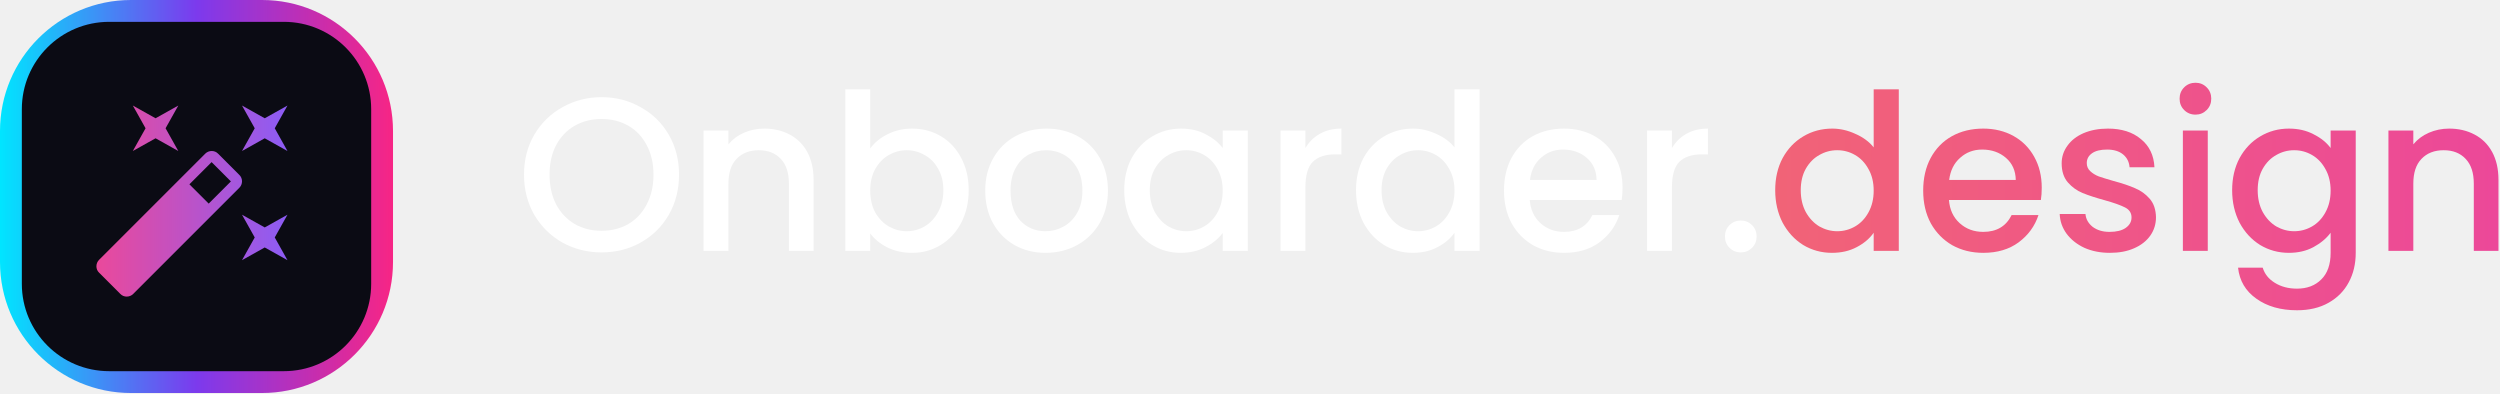
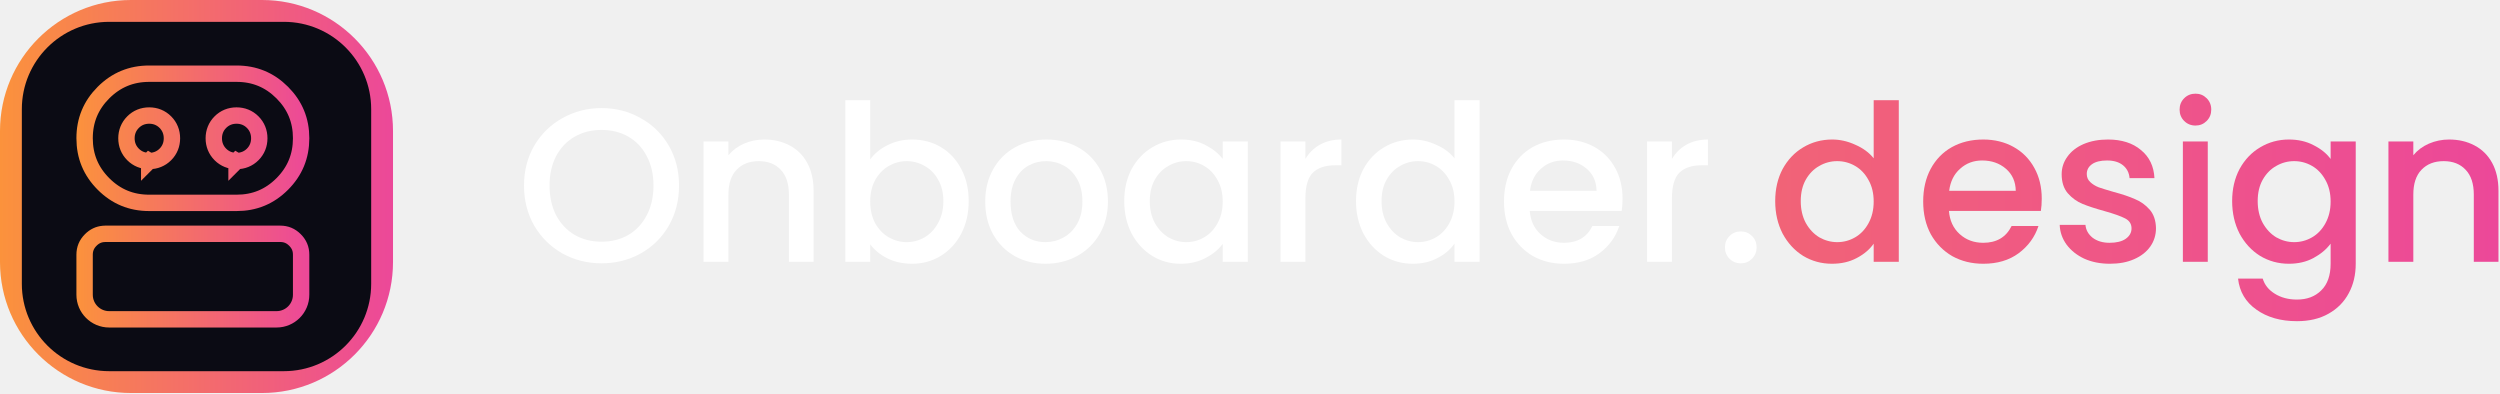
<svg xmlns="http://www.w3.org/2000/svg" width="229" height="36" viewBox="0 0 229 36" fill="none">
-   <path d="M0 12C0 5.373 5.373 0 12 0H24C30.627 0 36 5.373 36 12V24C36 30.627 30.627 36 24 36H12C5.373 36 0 30.627 0 24V12Z" fill="url(#paint0_linear_70_4948)" />
+   <path d="M0 12C0 5.373 5.373 0 12 0H24C30.627 0 36 5.373 36 12V24C36 30.627 30.627 36 24 36H12C5.373 36 0 30.627 0 24V12Z" fill="url(#paint0_linear_88_2856)" />
  <path d="M2 10C2 5.582 5.582 2 10 2H26C30.418 2 34 5.582 34 10V26C34 30.418 30.418 34 26 34H10C5.582 34 2 30.418 2 26V10Z" fill="#0B0B14" />
-   <path d="M14.25 12.667L12.167 13.833L13.333 11.75L12.167 9.667L14.25 10.833L16.333 9.667L15.167 11.75L16.333 13.833L14.25 12.667ZM24.25 20.833L26.333 19.667L25.167 21.75L26.333 23.833L24.25 22.667L22.167 23.833L23.333 21.75L22.167 19.667L24.25 20.833ZM26.333 9.667L25.167 11.75L26.333 13.833L24.25 12.667L22.167 13.833L23.333 11.75L22.167 9.667L24.25 10.833L26.333 9.667ZM19.117 18.65L21.15 16.617L19.383 14.85L17.35 16.883L19.117 18.65ZM19.975 14.075L21.925 16.025C22.25 16.333 22.25 16.875 21.925 17.2L12.2 26.925C11.875 27.25 11.333 27.25 11.025 26.925L9.075 24.975C8.75 24.667 8.75 24.125 9.075 23.8L18.8 14.075C19.125 13.75 19.667 13.75 19.975 14.075Z" fill="url(#paint1_linear_70_4948)" />
-   <path d="M55.1 23.12C53.807 23.12 52.613 22.82 51.52 22.22C50.44 21.607 49.58 20.76 48.94 19.68C48.313 18.587 48 17.36 48 16C48 14.64 48.313 13.42 48.94 12.34C49.58 11.26 50.44 10.42 51.52 9.82C52.613 9.207 53.807 8.9 55.1 8.9C56.407 8.9 57.6 9.207 58.68 9.82C59.773 10.42 60.633 11.26 61.26 12.34C61.887 13.42 62.2 14.64 62.2 16C62.2 17.36 61.887 18.587 61.26 19.68C60.633 20.76 59.773 21.607 58.68 22.22C57.6 22.82 56.407 23.12 55.1 23.12ZM55.1 21.14C56.02 21.14 56.84 20.933 57.56 20.52C58.28 20.093 58.84 19.493 59.24 18.72C59.653 17.933 59.86 17.027 59.86 16C59.86 14.973 59.653 14.073 59.24 13.3C58.84 12.527 58.28 11.933 57.56 11.52C56.84 11.107 56.02 10.9 55.1 10.9C54.18 10.9 53.36 11.107 52.64 11.52C51.92 11.933 51.353 12.527 50.94 13.3C50.54 14.073 50.34 14.973 50.34 16C50.34 17.027 50.54 17.933 50.94 18.72C51.353 19.493 51.92 20.093 52.64 20.52C53.36 20.933 54.18 21.14 55.1 21.14Z" fill="white" />
-   <path d="M70.004 11.78C70.87 11.78 71.644 11.96 72.324 12.32C73.017 12.68 73.557 13.213 73.944 13.92C74.33 14.627 74.524 15.48 74.524 16.48V22.98H72.264V16.82C72.264 15.833 72.017 15.08 71.524 14.56C71.03 14.027 70.357 13.76 69.504 13.76C68.65 13.76 67.97 14.027 67.464 14.56C66.97 15.08 66.724 15.833 66.724 16.82V22.98H64.444V11.96H66.724V13.22C67.097 12.767 67.57 12.413 68.144 12.16C68.73 11.907 69.35 11.78 70.004 11.78Z" fill="white" />
-   <path d="M79.712 13.6C80.099 13.067 80.625 12.633 81.292 12.3C81.972 11.953 82.725 11.78 83.552 11.78C84.525 11.78 85.405 12.013 86.192 12.48C86.978 12.947 87.599 13.613 88.052 14.48C88.505 15.333 88.732 16.313 88.732 17.42C88.732 18.527 88.505 19.52 88.052 20.4C87.599 21.267 86.972 21.947 86.172 22.44C85.385 22.92 84.512 23.16 83.552 23.16C82.698 23.16 81.939 22.993 81.272 22.66C80.618 22.327 80.099 21.9 79.712 21.38V22.98H77.432V8.18H79.712V13.6ZM86.412 17.42C86.412 16.66 86.252 16.007 85.932 15.46C85.625 14.9 85.212 14.48 84.692 14.2C84.185 13.907 83.638 13.76 83.052 13.76C82.478 13.76 81.932 13.907 81.412 14.2C80.905 14.493 80.492 14.92 80.172 15.48C79.865 16.04 79.712 16.7 79.712 17.46C79.712 18.22 79.865 18.887 80.172 19.46C80.492 20.02 80.905 20.447 81.412 20.74C81.932 21.033 82.478 21.18 83.052 21.18C83.638 21.18 84.185 21.033 84.692 20.74C85.212 20.433 85.625 19.993 85.932 19.42C86.252 18.847 86.412 18.18 86.412 17.42Z" fill="white" />
-   <path d="M95.767 23.16C94.727 23.16 93.787 22.927 92.947 22.46C92.107 21.98 91.447 21.313 90.967 20.46C90.487 19.593 90.247 18.593 90.247 17.46C90.247 16.34 90.493 15.347 90.987 14.48C91.48 13.613 92.153 12.947 93.007 12.48C93.86 12.013 94.813 11.78 95.867 11.78C96.92 11.78 97.873 12.013 98.727 12.48C99.58 12.947 100.253 13.613 100.747 14.48C101.24 15.347 101.487 16.34 101.487 17.46C101.487 18.58 101.233 19.573 100.727 20.44C100.22 21.307 99.527 21.98 98.647 22.46C97.78 22.927 96.82 23.16 95.767 23.16ZM95.767 21.18C96.353 21.18 96.9 21.04 97.407 20.76C97.927 20.48 98.347 20.06 98.667 19.5C98.987 18.94 99.147 18.26 99.147 17.46C99.147 16.66 98.993 15.987 98.687 15.44C98.38 14.88 97.973 14.46 97.467 14.18C96.96 13.9 96.413 13.76 95.827 13.76C95.24 13.76 94.693 13.9 94.187 14.18C93.693 14.46 93.3 14.88 93.007 15.44C92.713 15.987 92.567 16.66 92.567 17.46C92.567 18.647 92.867 19.567 93.467 20.22C94.08 20.86 94.847 21.18 95.767 21.18Z" fill="white" />
-   <path d="M102.98 17.42C102.98 16.313 103.207 15.333 103.66 14.48C104.127 13.627 104.754 12.967 105.54 12.5C106.34 12.02 107.22 11.78 108.18 11.78C109.047 11.78 109.8 11.953 110.44 12.3C111.094 12.633 111.614 13.053 112 13.56V11.96H114.3V22.98H112V21.34C111.614 21.86 111.087 22.293 110.42 22.64C109.754 22.987 108.994 23.16 108.14 23.16C107.194 23.16 106.327 22.92 105.54 22.44C104.754 21.947 104.127 21.267 103.66 20.4C103.207 19.52 102.98 18.527 102.98 17.42ZM112 17.46C112 16.7 111.84 16.04 111.52 15.48C111.214 14.92 110.807 14.493 110.3 14.2C109.794 13.907 109.247 13.76 108.66 13.76C108.074 13.76 107.527 13.907 107.02 14.2C106.514 14.48 106.1 14.9 105.78 15.46C105.474 16.007 105.32 16.66 105.32 17.42C105.32 18.18 105.474 18.847 105.78 19.42C106.1 19.993 106.514 20.433 107.02 20.74C107.54 21.033 108.087 21.18 108.66 21.18C109.247 21.18 109.794 21.033 110.3 20.74C110.807 20.447 111.214 20.02 111.52 19.46C111.84 18.887 112 18.22 112 17.46Z" fill="white" />
-   <path d="M119.575 13.56C119.908 13 120.348 12.567 120.895 12.26C121.455 11.94 122.115 11.78 122.875 11.78V14.14H122.295C121.402 14.14 120.722 14.367 120.255 14.82C119.802 15.273 119.575 16.06 119.575 17.18V22.98H117.295V11.96H119.575V13.56Z" fill="white" />
-   <path d="M124.211 17.42C124.211 16.313 124.438 15.333 124.891 14.48C125.358 13.627 125.984 12.967 126.771 12.5C127.571 12.02 128.458 11.78 129.431 11.78C130.151 11.78 130.858 11.94 131.551 12.26C132.258 12.567 132.818 12.98 133.231 13.5V8.18H135.531V22.98H133.231V21.32C132.858 21.853 132.338 22.293 131.671 22.64C131.018 22.987 130.264 23.16 129.411 23.16C128.451 23.16 127.571 22.92 126.771 22.44C125.984 21.947 125.358 21.267 124.891 20.4C124.438 19.52 124.211 18.527 124.211 17.42ZM133.231 17.46C133.231 16.7 133.071 16.04 132.751 15.48C132.444 14.92 132.038 14.493 131.531 14.2C131.024 13.907 130.478 13.76 129.891 13.76C129.304 13.76 128.758 13.907 128.251 14.2C127.744 14.48 127.331 14.9 127.011 15.46C126.704 16.007 126.551 16.66 126.551 17.42C126.551 18.18 126.704 18.847 127.011 19.42C127.331 19.993 127.744 20.433 128.251 20.74C128.771 21.033 129.318 21.18 129.891 21.18C130.478 21.18 131.024 21.033 131.531 20.74C132.038 20.447 132.444 20.02 132.751 19.46C133.071 18.887 133.231 18.22 133.231 17.46Z" fill="white" />
-   <path d="M148.626 17.2C148.626 17.613 148.599 17.987 148.546 18.32H140.126C140.192 19.2 140.519 19.907 141.106 20.44C141.692 20.973 142.412 21.24 143.266 21.24C144.492 21.24 145.359 20.727 145.866 19.7H148.326C147.992 20.713 147.386 21.547 146.506 22.2C145.639 22.84 144.559 23.16 143.266 23.16C142.212 23.16 141.266 22.927 140.426 22.46C139.599 21.98 138.946 21.313 138.466 20.46C137.999 19.593 137.766 18.593 137.766 17.46C137.766 16.327 137.992 15.333 138.446 14.48C138.912 13.613 139.559 12.947 140.386 12.48C141.226 12.013 142.186 11.78 143.266 11.78C144.306 11.78 145.232 12.007 146.046 12.46C146.859 12.913 147.492 13.553 147.946 14.38C148.399 15.193 148.626 16.133 148.626 17.2ZM146.246 16.48C146.232 15.64 145.932 14.967 145.346 14.46C144.759 13.953 144.032 13.7 143.166 13.7C142.379 13.7 141.706 13.953 141.146 14.46C140.586 14.953 140.252 15.627 140.146 16.48H146.246Z" fill="white" />
-   <path d="M153.149 13.56C153.483 13 153.923 12.567 154.469 12.26C155.029 11.94 155.689 11.78 156.449 11.78V14.14H155.869C154.976 14.14 154.296 14.367 153.829 14.82C153.376 15.273 153.149 16.06 153.149 17.18V22.98H150.869V11.96H153.149V13.56Z" fill="white" />
-   <path d="M159.465 23.12C159.052 23.12 158.705 22.98 158.425 22.7C158.145 22.42 158.005 22.073 158.005 21.66C158.005 21.247 158.145 20.9 158.425 20.62C158.705 20.34 159.052 20.2 159.465 20.2C159.865 20.2 160.205 20.34 160.485 20.62C160.765 20.9 160.905 21.247 160.905 21.66C160.905 22.073 160.765 22.42 160.485 22.7C160.205 22.98 159.865 23.12 159.465 23.12Z" fill="white" />
-   <path d="M162.609 17.42C162.609 16.313 162.836 15.333 163.289 14.48C163.756 13.627 164.383 12.967 165.169 12.5C165.969 12.02 166.856 11.78 167.829 11.78C168.549 11.78 169.256 11.94 169.949 12.26C170.656 12.567 171.216 12.98 171.629 13.5V8.18H173.929V22.98H171.629V21.32C171.256 21.853 170.736 22.293 170.069 22.64C169.416 22.987 168.663 23.16 167.809 23.16C166.849 23.16 165.969 22.92 165.169 22.44C164.383 21.947 163.756 21.267 163.289 20.4C162.836 19.52 162.609 18.527 162.609 17.42ZM171.629 17.46C171.629 16.7 171.469 16.04 171.149 15.48C170.843 14.92 170.436 14.493 169.929 14.2C169.423 13.907 168.876 13.76 168.289 13.76C167.703 13.76 167.156 13.907 166.649 14.2C166.143 14.48 165.729 14.9 165.409 15.46C165.103 16.007 164.949 16.66 164.949 17.42C164.949 18.18 165.103 18.847 165.409 19.42C165.729 19.993 166.143 20.433 166.649 20.74C167.169 21.033 167.716 21.18 168.289 21.18C168.876 21.18 169.423 21.033 169.929 20.74C170.436 20.447 170.843 20.02 171.149 19.46C171.469 18.887 171.629 18.22 171.629 17.46Z" fill="url(#paint2_linear_70_4948)" />
-   <path d="M187.024 17.2C187.024 17.613 186.997 17.987 186.944 18.32H178.524C178.591 19.2 178.917 19.907 179.504 20.44C180.091 20.973 180.811 21.24 181.664 21.24C182.891 21.24 183.757 20.727 184.264 19.7H186.724C186.391 20.713 185.784 21.547 184.904 22.2C184.037 22.84 182.957 23.16 181.664 23.16C180.611 23.16 179.664 22.927 178.824 22.46C177.997 21.98 177.344 21.313 176.864 20.46C176.397 19.593 176.164 18.593 176.164 17.46C176.164 16.327 176.391 15.333 176.844 14.48C177.311 13.613 177.957 12.947 178.784 12.48C179.624 12.013 180.584 11.78 181.664 11.78C182.704 11.78 183.631 12.007 184.444 12.46C185.257 12.913 185.891 13.553 186.344 14.38C186.797 15.193 187.024 16.133 187.024 17.2ZM184.644 16.48C184.631 15.64 184.331 14.967 183.744 14.46C183.157 13.953 182.431 13.7 181.564 13.7C180.777 13.7 180.104 13.953 179.544 14.46C178.984 14.953 178.651 15.627 178.544 16.48H184.644Z" fill="url(#paint3_linear_70_4948)" />
-   <path d="M193.268 23.16C192.401 23.16 191.621 23.007 190.928 22.7C190.248 22.38 189.708 21.953 189.308 21.42C188.908 20.873 188.694 20.267 188.668 19.6H191.028C191.068 20.067 191.288 20.46 191.688 20.78C192.101 21.087 192.614 21.24 193.228 21.24C193.868 21.24 194.361 21.12 194.708 20.88C195.068 20.627 195.248 20.307 195.248 19.92C195.248 19.507 195.048 19.2 194.648 19C194.261 18.8 193.641 18.58 192.788 18.34C191.961 18.113 191.288 17.893 190.768 17.68C190.248 17.467 189.794 17.14 189.408 16.7C189.034 16.26 188.848 15.68 188.848 14.96C188.848 14.373 189.021 13.84 189.368 13.36C189.714 12.867 190.208 12.48 190.848 12.2C191.501 11.92 192.248 11.78 193.088 11.78C194.341 11.78 195.348 12.1 196.108 12.74C196.881 13.367 197.294 14.227 197.348 15.32H195.068C195.028 14.827 194.828 14.433 194.468 14.14C194.108 13.847 193.621 13.7 193.008 13.7C192.408 13.7 191.948 13.813 191.628 14.04C191.308 14.267 191.148 14.567 191.148 14.94C191.148 15.233 191.254 15.48 191.468 15.68C191.681 15.88 191.941 16.04 192.248 16.16C192.554 16.267 193.008 16.407 193.608 16.58C194.408 16.793 195.061 17.013 195.568 17.24C196.088 17.453 196.534 17.773 196.908 18.2C197.281 18.627 197.474 19.193 197.488 19.9C197.488 20.527 197.314 21.087 196.968 21.58C196.621 22.073 196.128 22.46 195.488 22.74C194.861 23.02 194.121 23.16 193.268 23.16Z" fill="url(#paint4_linear_70_4948)" />
-   <path d="M201.111 10.5C200.698 10.5 200.351 10.36 200.071 10.08C199.791 9.8 199.651 9.453 199.651 9.04C199.651 8.627 199.791 8.28 200.071 8C200.351 7.72 200.698 7.58 201.111 7.58C201.511 7.58 201.851 7.72 202.131 8C202.411 8.28 202.551 8.627 202.551 9.04C202.551 9.453 202.411 9.8 202.131 10.08C201.851 10.36 201.511 10.5 201.111 10.5ZM202.231 11.96V22.98H199.951V11.96H202.231Z" fill="url(#paint5_linear_70_4948)" />
-   <path d="M209.665 11.78C210.518 11.78 211.272 11.953 211.925 12.3C212.592 12.633 213.112 13.053 213.485 13.56V11.96H215.785V23.16C215.785 24.173 215.572 25.073 215.145 25.86C214.718 26.66 214.098 27.287 213.285 27.74C212.485 28.193 211.525 28.42 210.405 28.42C208.912 28.42 207.672 28.067 206.685 27.36C205.698 26.667 205.138 25.72 205.005 24.52H207.265C207.438 25.093 207.805 25.553 208.365 25.9C208.938 26.26 209.618 26.44 210.405 26.44C211.325 26.44 212.065 26.16 212.625 25.6C213.198 25.04 213.485 24.227 213.485 23.16V21.32C213.098 21.84 212.572 22.28 211.905 22.64C211.252 22.987 210.505 23.16 209.665 23.16C208.705 23.16 207.825 22.92 207.025 22.44C206.238 21.947 205.612 21.267 205.145 20.4C204.692 19.52 204.465 18.527 204.465 17.42C204.465 16.313 204.692 15.333 205.145 14.48C205.612 13.627 206.238 12.967 207.025 12.5C207.825 12.02 208.705 11.78 209.665 11.78ZM213.485 17.46C213.485 16.7 213.325 16.04 213.005 15.48C212.698 14.92 212.292 14.493 211.785 14.2C211.278 13.907 210.732 13.76 210.145 13.76C209.558 13.76 209.012 13.907 208.505 14.2C207.998 14.48 207.585 14.9 207.265 15.46C206.958 16.007 206.805 16.66 206.805 17.42C206.805 18.18 206.958 18.847 207.265 19.42C207.585 19.993 207.998 20.433 208.505 20.74C209.025 21.033 209.572 21.18 210.145 21.18C210.732 21.18 211.278 21.033 211.785 20.74C212.292 20.447 212.698 20.02 213.005 19.46C213.325 18.887 213.485 18.22 213.485 17.46Z" fill="url(#paint6_linear_70_4948)" />
-   <path d="M224.34 11.78C225.206 11.78 225.98 11.96 226.66 12.32C227.353 12.68 227.893 13.213 228.28 13.92C228.666 14.627 228.86 15.48 228.86 16.48V22.98H226.6V16.82C226.6 15.833 226.353 15.08 225.86 14.56C225.366 14.027 224.693 13.76 223.84 13.76C222.986 13.76 222.306 14.027 221.8 14.56C221.306 15.08 221.06 15.833 221.06 16.82V22.98H218.78V11.96H221.06V13.22C221.433 12.767 221.906 12.413 222.48 12.16C223.066 11.907 223.686 11.78 224.34 11.78Z" fill="url(#paint7_linear_70_4948)" />
+   <path d="M25.667 21.417C26.2 21.417 26.637 21.598 27.02 21.981C27.403 22.364 27.584 22.801 27.583 23.332V27C27.583 28.243 26.576 29.25 25.333 29.25H10C8.757 29.25 7.75 28.243 7.75 27V23.333C7.75 22.801 7.931 22.363 8.313 21.981C8.649 21.646 9.027 21.466 9.473 21.426L9.668 21.417H25.667ZM13.667 6.75H21.667C23.313 6.75 24.694 7.322 25.854 8.481C27.013 9.641 27.584 11.021 27.583 12.666C27.582 14.312 27.01 15.694 25.852 16.855C24.693 18.014 23.312 18.585 21.667 18.583H13.667C12.021 18.583 10.64 18.012 9.481 16.852C8.323 15.693 7.751 14.312 7.75 12.666C7.749 11.021 8.321 9.641 9.48 8.481C10.641 7.322 12.023 6.75 13.667 6.75ZM13.667 10.583C13.1 10.583 12.589 10.784 12.187 11.188C11.785 11.59 11.584 12.1 11.583 12.665C11.582 13.233 11.783 13.744 12.187 14.148C12.59 14.551 13.1 14.751 13.667 14.749V14.75L13.668 14.749L13.67 14.75L13.669 14.749C14.235 14.748 14.745 14.549 15.148 14.146C15.551 13.743 15.751 13.232 15.75 12.665C15.749 12.1 15.549 11.59 15.148 11.188C14.745 10.784 14.234 10.583 13.667 10.583ZM21.667 10.583C21.1 10.583 20.589 10.784 20.186 11.188C19.785 11.59 19.584 12.1 19.583 12.665C19.582 13.233 19.783 13.744 20.186 14.148C20.59 14.551 21.1 14.751 21.667 14.749V14.75L21.668 14.749L21.67 14.75L21.669 14.749C22.235 14.748 22.745 14.549 23.148 14.146C23.551 13.743 23.751 13.232 23.75 12.665C23.749 12.1 23.549 11.59 23.148 11.188C22.745 10.784 22.234 10.583 21.667 10.583Z" stroke="url(#paint1_linear_88_2856)" stroke-width="1.5" />
+   <path d="M55.1 24.12C53.807 24.12 52.613 23.82 51.52 23.22C50.44 22.607 49.58 21.76 48.94 20.68C48.313 19.587 48 18.36 48 17C48 15.64 48.313 14.42 48.94 13.34C49.58 12.26 50.44 11.42 51.52 10.82C52.613 10.207 53.807 9.9 55.1 9.9C56.407 9.9 57.6 10.207 58.68 10.82C59.773 11.42 60.633 12.26 61.26 13.34C61.887 14.42 62.2 15.64 62.2 17C62.2 18.36 61.887 19.587 61.26 20.68C60.633 21.76 59.773 22.607 58.68 23.22C57.6 23.82 56.407 24.12 55.1 24.12ZM55.1 22.14C56.02 22.14 56.84 21.933 57.56 21.52C58.28 21.093 58.84 20.493 59.24 19.72C59.653 18.933 59.86 18.027 59.86 17C59.86 15.973 59.653 15.073 59.24 14.3C58.84 13.527 58.28 12.933 57.56 12.52C56.84 12.107 56.02 11.9 55.1 11.9C54.18 11.9 53.36 12.107 52.64 12.52C51.92 12.933 51.353 13.527 50.94 14.3C50.54 15.073 50.34 15.973 50.34 17C50.34 18.027 50.54 18.933 50.94 19.72C51.353 20.493 51.92 21.093 52.64 21.52C53.36 21.933 54.18 22.14 55.1 22.14Z" fill="white" />
+   <path d="M70.004 12.78C70.87 12.78 71.644 12.96 72.324 13.32C73.017 13.68 73.557 14.213 73.944 14.92C74.33 15.627 74.524 16.48 74.524 17.48V23.98H72.264V17.82C72.264 16.833 72.017 16.08 71.524 15.56C71.03 15.027 70.357 14.76 69.504 14.76C68.65 14.76 67.97 15.027 67.464 15.56C66.97 16.08 66.724 16.833 66.724 17.82V23.98H64.444V12.96H66.724V14.22C67.097 13.767 67.57 13.413 68.144 13.16C68.73 12.907 69.35 12.78 70.004 12.78Z" fill="white" />
+   <path d="M79.712 14.6C80.099 14.067 80.625 13.633 81.292 13.3C81.972 12.953 82.725 12.78 83.552 12.78C84.525 12.78 85.405 13.013 86.192 13.48C86.978 13.947 87.599 14.613 88.052 15.48C88.505 16.333 88.732 17.313 88.732 18.42C88.732 19.527 88.505 20.52 88.052 21.4C87.599 22.267 86.972 22.947 86.172 23.44C85.385 23.92 84.512 24.16 83.552 24.16C82.698 24.16 81.939 23.993 81.272 23.66C80.618 23.327 80.099 22.9 79.712 22.38V23.98H77.432V9.18H79.712V14.6ZM86.412 18.42C86.412 17.66 86.252 17.007 85.932 16.46C85.625 15.9 85.212 15.48 84.692 15.2C84.185 14.907 83.638 14.76 83.052 14.76C82.478 14.76 81.932 14.907 81.412 15.2C80.905 15.493 80.492 15.92 80.172 16.48C79.865 17.04 79.712 17.7 79.712 18.46C79.712 19.22 79.865 19.887 80.172 20.46C80.492 21.02 80.905 21.447 81.412 21.74C81.932 22.033 82.478 22.18 83.052 22.18C83.638 22.18 84.185 22.033 84.692 21.74C85.212 21.433 85.625 20.993 85.932 20.42C86.252 19.847 86.412 19.18 86.412 18.42Z" fill="white" />
+   <path d="M95.767 24.16C94.727 24.16 93.787 23.927 92.947 23.46C92.107 22.98 91.447 22.313 90.967 21.46C90.487 20.593 90.247 19.593 90.247 18.46C90.247 17.34 90.493 16.347 90.987 15.48C91.48 14.613 92.153 13.947 93.007 13.48C93.86 13.013 94.813 12.78 95.867 12.78C96.92 12.78 97.873 13.013 98.727 13.48C99.58 13.947 100.253 14.613 100.747 15.48C101.24 16.347 101.487 17.34 101.487 18.46C101.487 19.58 101.233 20.573 100.727 21.44C100.22 22.307 99.527 22.98 98.647 23.46C97.78 23.927 96.82 24.16 95.767 24.16ZM95.767 22.18C96.353 22.18 96.9 22.04 97.407 21.76C97.927 21.48 98.347 21.06 98.667 20.5C98.987 19.94 99.147 19.26 99.147 18.46C99.147 17.66 98.993 16.987 98.687 16.44C98.38 15.88 97.973 15.46 97.467 15.18C96.96 14.9 96.413 14.76 95.827 14.76C95.24 14.76 94.693 14.9 94.187 15.18C93.693 15.46 93.3 15.88 93.007 16.44C92.713 16.987 92.567 17.66 92.567 18.46C92.567 19.647 92.867 20.567 93.467 21.22C94.08 21.86 94.847 22.18 95.767 22.18Z" fill="white" />
+   <path d="M102.98 18.42C102.98 17.313 103.207 16.333 103.66 15.48C104.127 14.627 104.754 13.967 105.54 13.5C106.34 13.02 107.22 12.78 108.18 12.78C109.047 12.78 109.8 12.953 110.44 13.3C111.094 13.633 111.614 14.053 112 14.56V12.96H114.3V23.98H112V22.34C111.614 22.86 111.087 23.293 110.42 23.64C109.754 23.987 108.994 24.16 108.14 24.16C107.194 24.16 106.327 23.92 105.54 23.44C104.754 22.947 104.127 22.267 103.66 21.4C103.207 20.52 102.98 19.527 102.98 18.42ZM112 18.46C112 17.7 111.84 17.04 111.52 16.48C111.214 15.92 110.807 15.493 110.3 15.2C109.794 14.907 109.247 14.76 108.66 14.76C108.074 14.76 107.527 14.907 107.02 15.2C106.514 15.48 106.1 15.9 105.78 16.46C105.474 17.007 105.32 17.66 105.32 18.42C105.32 19.18 105.474 19.847 105.78 20.42C106.1 20.993 106.514 21.433 107.02 21.74C107.54 22.033 108.087 22.18 108.66 22.18C109.247 22.18 109.794 22.033 110.3 21.74C110.807 21.447 111.214 21.02 111.52 20.46C111.84 19.887 112 19.22 112 18.46Z" fill="white" />
+   <path d="M119.575 14.56C119.908 14 120.348 13.567 120.895 13.26C121.455 12.94 122.115 12.78 122.875 12.78V15.14H122.295C121.402 15.14 120.722 15.367 120.255 15.82C119.802 16.273 119.575 17.06 119.575 18.18V23.98H117.295V12.96H119.575V14.56Z" fill="white" />
+   <path d="M124.211 18.42C124.211 17.313 124.438 16.333 124.891 15.48C125.358 14.627 125.984 13.967 126.771 13.5C127.571 13.02 128.458 12.78 129.431 12.78C130.151 12.78 130.858 12.94 131.551 13.26C132.258 13.567 132.818 13.98 133.231 14.5V9.18H135.531V23.98H133.231V22.32C132.858 22.853 132.338 23.293 131.671 23.64C131.018 23.987 130.264 24.16 129.411 24.16C128.451 24.16 127.571 23.92 126.771 23.44C125.984 22.947 125.358 22.267 124.891 21.4C124.438 20.52 124.211 19.527 124.211 18.42ZM133.231 18.46C133.231 17.7 133.071 17.04 132.751 16.48C132.444 15.92 132.038 15.493 131.531 15.2C131.024 14.907 130.478 14.76 129.891 14.76C129.304 14.76 128.758 14.907 128.251 15.2C127.744 15.48 127.331 15.9 127.011 16.46C126.704 17.007 126.551 17.66 126.551 18.42C126.551 19.18 126.704 19.847 127.011 20.42C127.331 20.993 127.744 21.433 128.251 21.74C128.771 22.033 129.318 22.18 129.891 22.18C130.478 22.18 131.024 22.033 131.531 21.74C132.038 21.447 132.444 21.02 132.751 20.46C133.071 19.887 133.231 19.22 133.231 18.46Z" fill="white" />
+   <path d="M148.626 18.2C148.626 18.613 148.599 18.987 148.546 19.32H140.126C140.192 20.2 140.519 20.907 141.106 21.44C141.692 21.973 142.412 22.24 143.266 22.24C144.492 22.24 145.359 21.727 145.866 20.7H148.326C147.992 21.713 147.386 22.547 146.506 23.2C145.639 23.84 144.559 24.16 143.266 24.16C142.212 24.16 141.266 23.927 140.426 23.46C139.599 22.98 138.946 22.313 138.466 21.46C137.999 20.593 137.766 19.593 137.766 18.46C137.766 17.327 137.992 16.333 138.446 15.48C138.912 14.613 139.559 13.947 140.386 13.48C141.226 13.013 142.186 12.78 143.266 12.78C144.306 12.78 145.232 13.007 146.046 13.46C146.859 13.913 147.492 14.553 147.946 15.38C148.399 16.193 148.626 17.133 148.626 18.2ZM146.246 17.48C146.232 16.64 145.932 15.967 145.346 15.46C144.759 14.953 144.032 14.7 143.166 14.7C142.379 14.7 141.706 14.953 141.146 15.46C140.586 15.953 140.252 16.627 140.146 17.48H146.246Z" fill="white" />
+   <path d="M153.149 14.56C153.483 14 153.923 13.567 154.469 13.26C155.029 12.94 155.689 12.78 156.449 12.78V15.14H155.869C154.976 15.14 154.296 15.367 153.829 15.82C153.376 16.273 153.149 17.06 153.149 18.18V23.98H150.869V12.96H153.149V14.56Z" fill="white" />
+   <path d="M159.465 24.12C159.052 24.12 158.705 23.98 158.425 23.7C158.145 23.42 158.005 23.073 158.005 22.66C158.005 22.247 158.145 21.9 158.425 21.62C158.705 21.34 159.052 21.2 159.465 21.2C159.865 21.2 160.205 21.34 160.485 21.62C160.765 21.9 160.905 22.247 160.905 22.66C160.905 23.073 160.765 23.42 160.485 23.7C160.205 23.98 159.865 24.12 159.465 24.12Z" fill="white" />
+   <path d="M162.609 18.42C162.609 17.313 162.836 16.333 163.289 15.48C163.756 14.627 164.383 13.967 165.169 13.5C165.969 13.02 166.856 12.78 167.829 12.78C168.549 12.78 169.256 12.94 169.949 13.26C170.656 13.567 171.216 13.98 171.629 14.5V9.18H173.929V23.98H171.629V22.32C171.256 22.853 170.736 23.293 170.069 23.64C169.416 23.987 168.663 24.16 167.809 24.16C166.849 24.16 165.969 23.92 165.169 23.44C164.383 22.947 163.756 22.267 163.289 21.4C162.836 20.52 162.609 19.527 162.609 18.42ZM171.629 18.46C171.629 17.7 171.469 17.04 171.149 16.48C170.843 15.92 170.436 15.493 169.929 15.2C169.423 14.907 168.876 14.76 168.289 14.76C167.703 14.76 167.156 14.907 166.649 15.2C166.143 15.48 165.729 15.9 165.409 16.46C165.103 17.007 164.949 17.66 164.949 18.42C164.949 19.18 165.103 19.847 165.409 20.42C165.729 20.993 166.143 21.433 166.649 21.74C167.169 22.033 167.716 22.18 168.289 22.18C168.876 22.18 169.423 22.033 169.929 21.74C170.436 21.447 170.843 21.02 171.149 20.46C171.469 19.887 171.629 19.22 171.629 18.46Z" fill="url(#paint2_linear_88_2856)" />
+   <path d="M187.024 18.2C187.024 18.613 186.997 18.987 186.944 19.32H178.524C178.591 20.2 178.917 20.907 179.504 21.44C180.091 21.973 180.811 22.24 181.664 22.24C182.891 22.24 183.757 21.727 184.264 20.7H186.724C186.391 21.713 185.784 22.547 184.904 23.2C184.037 23.84 182.957 24.16 181.664 24.16C180.611 24.16 179.664 23.927 178.824 23.46C177.997 22.98 177.344 22.313 176.864 21.46C176.397 20.593 176.164 19.593 176.164 18.46C176.164 17.327 176.391 16.333 176.844 15.48C177.311 14.613 177.957 13.947 178.784 13.48C179.624 13.013 180.584 12.78 181.664 12.78C182.704 12.78 183.631 13.007 184.444 13.46C185.257 13.913 185.891 14.553 186.344 15.38C186.797 16.193 187.024 17.133 187.024 18.2ZM184.644 17.48C184.631 16.64 184.331 15.967 183.744 15.46C183.157 14.953 182.431 14.7 181.564 14.7C180.777 14.7 180.104 14.953 179.544 15.46C178.984 15.953 178.651 16.627 178.544 17.48H184.644Z" fill="url(#paint3_linear_88_2856)" />
+   <path d="M193.268 24.16C192.401 24.16 191.621 24.007 190.928 23.7C190.248 23.38 189.708 22.953 189.308 22.42C188.908 21.873 188.694 21.267 188.668 20.6H191.028C191.068 21.067 191.288 21.46 191.688 21.78C192.101 22.087 192.614 22.24 193.228 22.24C193.868 22.24 194.361 22.12 194.708 21.88C195.068 21.627 195.248 21.307 195.248 20.92C195.248 20.507 195.048 20.2 194.648 20C194.261 19.8 193.641 19.58 192.788 19.34C191.961 19.113 191.288 18.893 190.768 18.68C190.248 18.467 189.794 18.14 189.408 17.7C189.034 17.26 188.848 16.68 188.848 15.96C188.848 15.373 189.021 14.84 189.368 14.36C189.714 13.867 190.208 13.48 190.848 13.2C191.501 12.92 192.248 12.78 193.088 12.78C194.341 12.78 195.348 13.1 196.108 13.74C196.881 14.367 197.294 15.227 197.348 16.32H195.068C195.028 15.827 194.828 15.433 194.468 15.14C194.108 14.847 193.621 14.7 193.008 14.7C192.408 14.7 191.948 14.813 191.628 15.04C191.308 15.267 191.148 15.567 191.148 15.94C191.148 16.233 191.254 16.48 191.468 16.68C191.681 16.88 191.941 17.04 192.248 17.16C192.554 17.267 193.008 17.407 193.608 17.58C194.408 17.793 195.061 18.013 195.568 18.24C196.088 18.453 196.534 18.773 196.908 19.2C197.281 19.627 197.474 20.193 197.488 20.9C197.488 21.527 197.314 22.087 196.968 22.58C196.621 23.073 196.128 23.46 195.488 23.74C194.861 24.02 194.121 24.16 193.268 24.16Z" fill="url(#paint4_linear_88_2856)" />
+   <path d="M201.111 11.5C200.698 11.5 200.351 11.36 200.071 11.08C199.791 10.8 199.651 10.453 199.651 10.04C199.651 9.627 199.791 9.28 200.071 9C200.351 8.72 200.698 8.58 201.111 8.58C201.511 8.58 201.851 8.72 202.131 9C202.411 9.28 202.551 9.627 202.551 10.04C202.551 10.453 202.411 10.8 202.131 11.08C201.851 11.36 201.511 11.5 201.111 11.5ZM202.231 12.96V23.98H199.951V12.96H202.231Z" fill="url(#paint5_linear_88_2856)" />
+   <path d="M209.665 12.78C210.518 12.78 211.272 12.953 211.925 13.3C212.592 13.633 213.112 14.053 213.485 14.56V12.96H215.785V24.16C215.785 25.173 215.572 26.073 215.145 26.86C214.718 27.66 214.098 28.287 213.285 28.74C212.485 29.193 211.525 29.42 210.405 29.42C208.912 29.42 207.672 29.067 206.685 28.36C205.698 27.667 205.138 26.72 205.005 25.52H207.265C207.438 26.093 207.805 26.553 208.365 26.9C208.938 27.26 209.618 27.44 210.405 27.44C211.325 27.44 212.065 27.16 212.625 26.6C213.198 26.04 213.485 25.227 213.485 24.16V22.32C213.098 22.84 212.572 23.28 211.905 23.64C211.252 23.987 210.505 24.16 209.665 24.16C208.705 24.16 207.825 23.92 207.025 23.44C206.238 22.947 205.612 22.267 205.145 21.4C204.692 20.52 204.465 19.527 204.465 18.42C204.465 17.313 204.692 16.333 205.145 15.48C205.612 14.627 206.238 13.967 207.025 13.5C207.825 13.02 208.705 12.78 209.665 12.78ZM213.485 18.46C213.485 17.7 213.325 17.04 213.005 16.48C212.698 15.92 212.292 15.493 211.785 15.2C211.278 14.907 210.732 14.76 210.145 14.76C209.558 14.76 209.012 14.907 208.505 15.2C207.998 15.48 207.585 15.9 207.265 16.46C206.958 17.007 206.805 17.66 206.805 18.42C206.805 19.18 206.958 19.847 207.265 20.42C207.585 20.993 207.998 21.433 208.505 21.74C209.025 22.033 209.572 22.18 210.145 22.18C210.732 22.18 211.278 22.033 211.785 21.74C212.292 21.447 212.698 21.02 213.005 20.46C213.325 19.887 213.485 19.22 213.485 18.46Z" fill="url(#paint6_linear_88_2856)" />
+   <path d="M224.34 12.78C225.206 12.78 225.98 12.96 226.66 13.32C227.353 13.68 227.893 14.213 228.28 14.92C228.666 15.627 228.86 16.48 228.86 17.48V23.98H226.6V17.82C226.6 16.833 226.353 16.08 225.86 15.56C225.366 15.027 224.693 14.76 223.84 14.76C222.986 14.76 222.306 15.027 221.8 15.56C221.306 16.08 221.06 16.833 221.06 17.82V23.98H218.78V12.96H221.06V14.22C221.433 13.767 221.906 13.413 222.48 13.16C223.066 12.907 223.686 12.78 224.34 12.78Z" fill="url(#paint7_linear_88_2856)" />
  <defs>
-     <linearGradient id="paint0_linear_70_4948" x1="0" y1="18" x2="36" y2="18" gradientUnits="userSpaceOnUse">
-       <stop stop-color="#00E5FF" />
-       <stop offset="0.5" stop-color="#7C3AED" />
-       <stop offset="1" stop-color="#F72585" />
-     </linearGradient>
-     <linearGradient id="paint1_linear_70_4948" x1="8.831" y1="18.418" x2="26.333" y2="18.418" gradientUnits="userSpaceOnUse">
-       <stop stop-color="#EA499B" />
-       <stop offset="1" stop-color="#8C5CF5" />
-     </linearGradient>
-     <linearGradient id="paint2_linear_70_4948" x1="48" y1="18" x2="228.86" y2="18" gradientUnits="userSpaceOnUse">
+     <linearGradient id="paint0_linear_88_2856" x1="0" y1="18" x2="36" y2="18" gradientUnits="userSpaceOnUse">
      <stop stop-color="#FB923C" />
      <stop offset="1" stop-color="#EC4899" />
    </linearGradient>
-     <linearGradient id="paint3_linear_70_4948" x1="48" y1="18" x2="228.86" y2="18" gradientUnits="userSpaceOnUse">
+     <linearGradient id="paint1_linear_88_2856" x1="7" y1="18" x2="28.333" y2="18" gradientUnits="userSpaceOnUse">
      <stop stop-color="#FB923C" />
      <stop offset="1" stop-color="#EC4899" />
    </linearGradient>
-     <linearGradient id="paint4_linear_70_4948" x1="48" y1="18" x2="228.86" y2="18" gradientUnits="userSpaceOnUse">
+     <linearGradient id="paint2_linear_88_2856" x1="48" y1="19" x2="228.86" y2="19" gradientUnits="userSpaceOnUse">
      <stop stop-color="#FB923C" />
      <stop offset="1" stop-color="#EC4899" />
    </linearGradient>
-     <linearGradient id="paint5_linear_70_4948" x1="48" y1="18" x2="228.86" y2="18" gradientUnits="userSpaceOnUse">
+     <linearGradient id="paint3_linear_88_2856" x1="48" y1="19" x2="228.86" y2="19" gradientUnits="userSpaceOnUse">
      <stop stop-color="#FB923C" />
      <stop offset="1" stop-color="#EC4899" />
    </linearGradient>
-     <linearGradient id="paint6_linear_70_4948" x1="48" y1="18" x2="228.86" y2="18" gradientUnits="userSpaceOnUse">
+     <linearGradient id="paint4_linear_88_2856" x1="48" y1="19" x2="228.86" y2="19" gradientUnits="userSpaceOnUse">
      <stop stop-color="#FB923C" />
      <stop offset="1" stop-color="#EC4899" />
    </linearGradient>
-     <linearGradient id="paint7_linear_70_4948" x1="48" y1="18" x2="228.86" y2="18" gradientUnits="userSpaceOnUse">
+     <linearGradient id="paint5_linear_88_2856" x1="48" y1="19" x2="228.86" y2="19" gradientUnits="userSpaceOnUse">
+       <stop stop-color="#FB923C" />
+       <stop offset="1" stop-color="#EC4899" />
+     </linearGradient>
+     <linearGradient id="paint6_linear_88_2856" x1="48" y1="19" x2="228.86" y2="19" gradientUnits="userSpaceOnUse">
+       <stop stop-color="#FB923C" />
+       <stop offset="1" stop-color="#EC4899" />
+     </linearGradient>
+     <linearGradient id="paint7_linear_88_2856" x1="48" y1="19" x2="228.86" y2="19" gradientUnits="userSpaceOnUse">
      <stop stop-color="#FB923C" />
      <stop offset="1" stop-color="#EC4899" />
    </linearGradient>
  </defs>
</svg>
